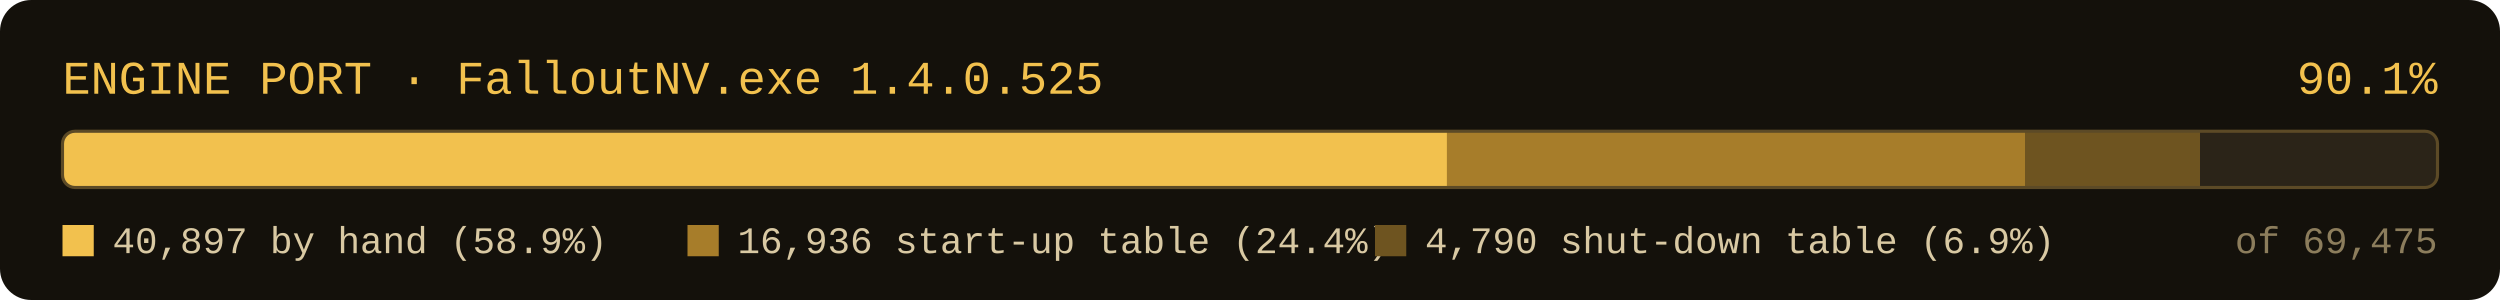
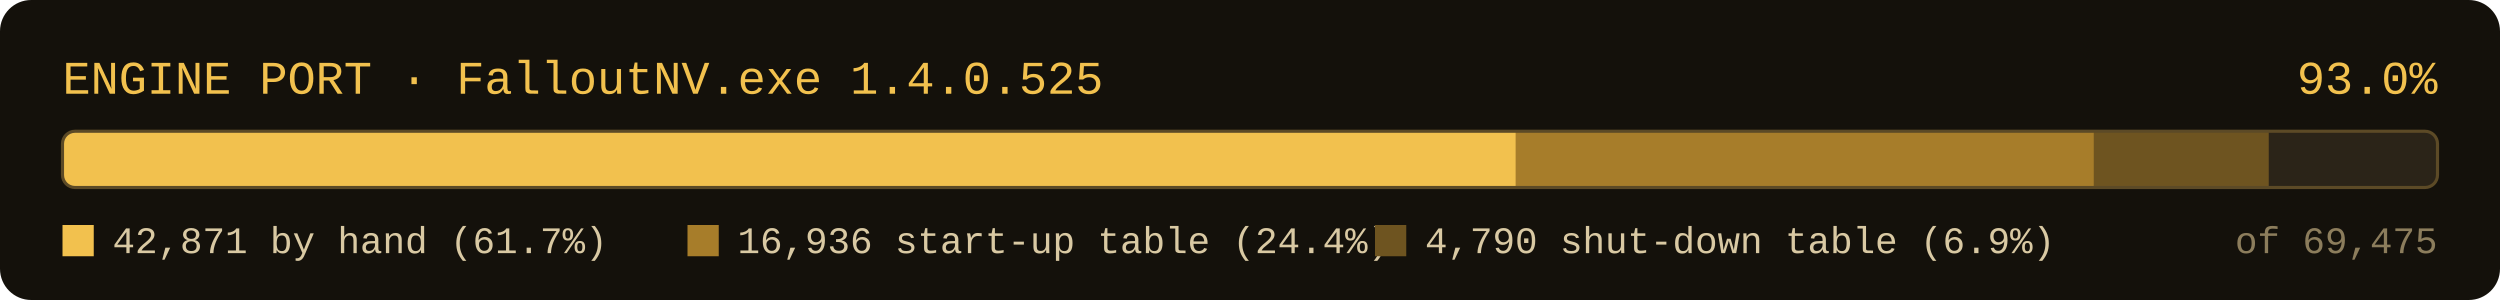
- <svg xmlns="http://www.w3.org/2000/svg" width="800" height="96" viewBox="0 0 800 96" role="img" aria-label="Engine port progress: 58.9% translated by hand, 24.4% start-up table, 6.9% shut-down table, 90.1% covered in all">
+ <svg xmlns="http://www.w3.org/2000/svg" width="800" height="96" viewBox="0 0 800 96" role="img" aria-label="Engine port progress: 61.7% translated by hand, 24.4% start-up table, 6.9% shut-down table, 93.0% covered in all">
  <rect x="0" y="0" width="800" height="96" rx="10" fill="#14110b" />
  <text x="20" y="30" font-family="Consolas, 'Courier New', monospace" font-size="15" fill="#f2c14e">ENGINE PORT · FalloutNV.exe 1.4.0.525</text>
-   <text x="780" y="30" text-anchor="end" font-family="Consolas, 'Courier New', monospace" font-size="15" fill="#f2c14e">90.1%</text>
+   <text x="780" y="30" text-anchor="end" font-family="Consolas, 'Courier New', monospace" font-size="15" fill="#f2c14e">93.0%</text>
  <rect x="20" y="42" width="760" height="18" rx="4" fill="#2b2418" />
-   <rect x="20" y="42" width="447" height="18" rx="4" fill="#f2c14e" />
-   <rect x="463" y="42" width="189" height="18" fill="#a77d2a" />
-   <rect x="648" y="42" width="56" height="18" fill="#6e5420" />
+   <rect x="20" y="42" width="469" height="18" rx="4" fill="#f2c14e" />
+   <rect x="485" y="42" width="189" height="18" fill="#a77d2a" />
+   <rect x="670" y="42" width="56" height="18" fill="#6e5420" />
  <rect x="20" y="42" width="760" height="18" rx="4" fill="none" stroke="#5c4a26" stroke-width="1" />
  <rect x="20" y="72" width="10" height="10" fill="#f2c14e" />
-   <text x="36" y="81" font-family="Consolas, 'Courier New', monospace" font-size="12" fill="#d9c9a3">40,897 by hand (58.9%)</text>
+   <text x="36" y="81" font-family="Consolas, 'Courier New', monospace" font-size="12" fill="#d9c9a3">42,871 by hand (61.7%)</text>
  <rect x="220" y="72" width="10" height="10" fill="#a77d2a" />
  <text x="236" y="81" font-family="Consolas, 'Courier New', monospace" font-size="12" fill="#d9c9a3">16,936 start-up table (24.4%)</text>
  <rect x="440" y="72" width="10" height="10" fill="#6e5420" />
  <text x="456" y="81" font-family="Consolas, 'Courier New', monospace" font-size="12" fill="#d9c9a3">4,790 shut-down table (6.9%)</text>
  <text x="780" y="81" text-anchor="end" font-family="Consolas, 'Courier New', monospace" font-size="12" fill="#8c7d5c">of 69,475</text>
</svg>
